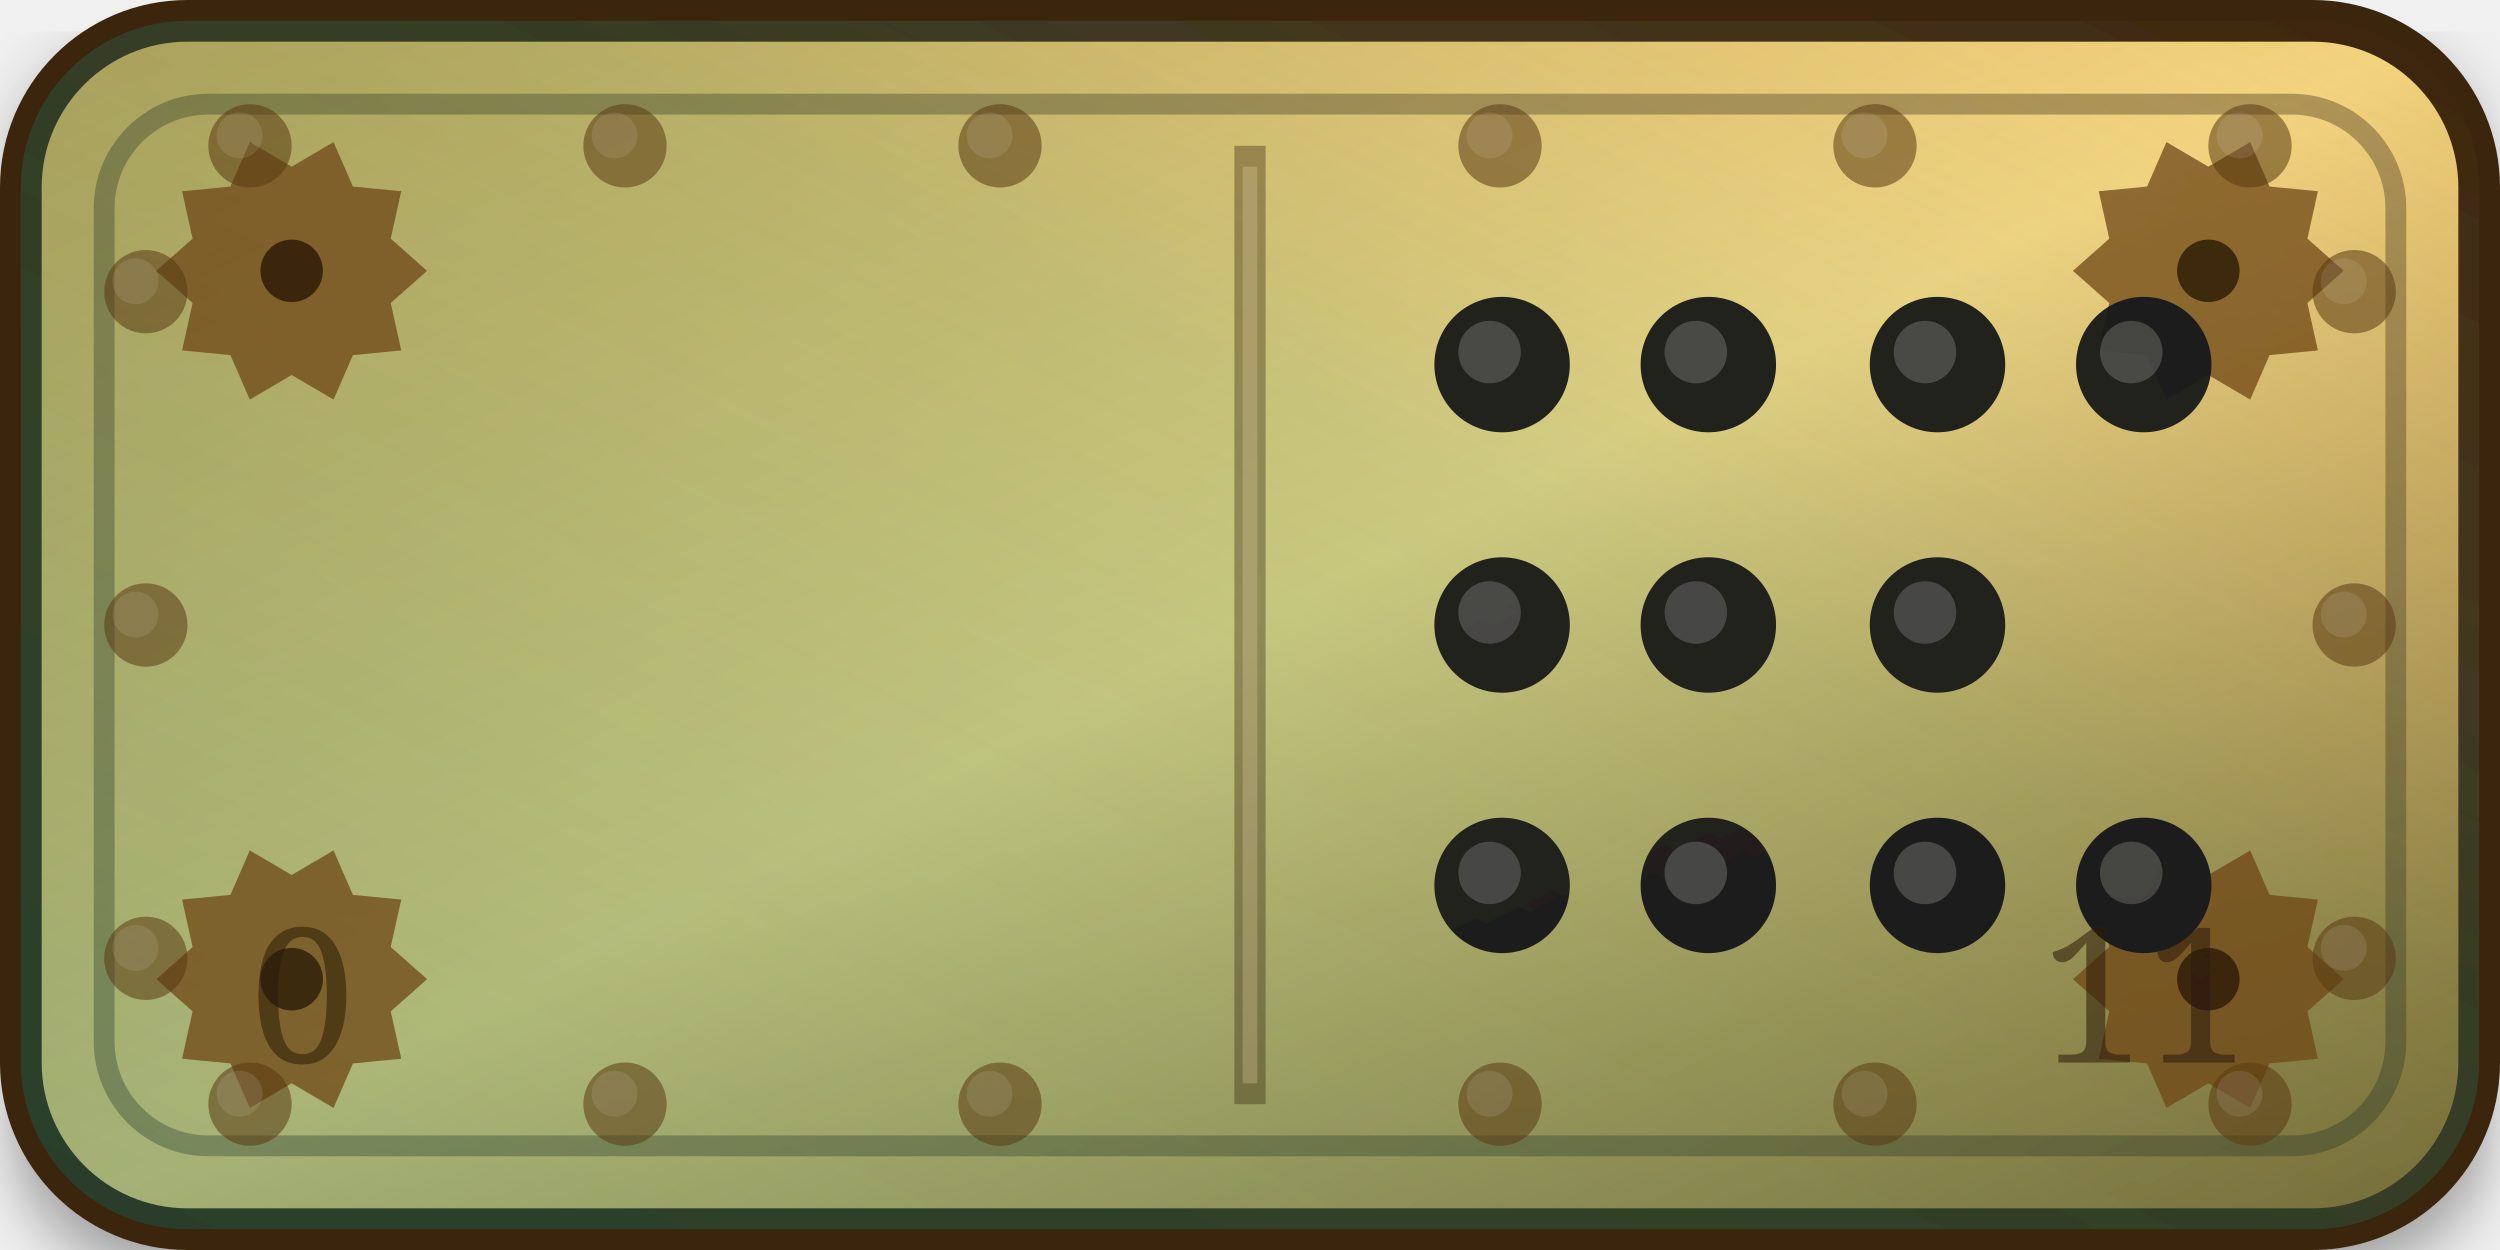
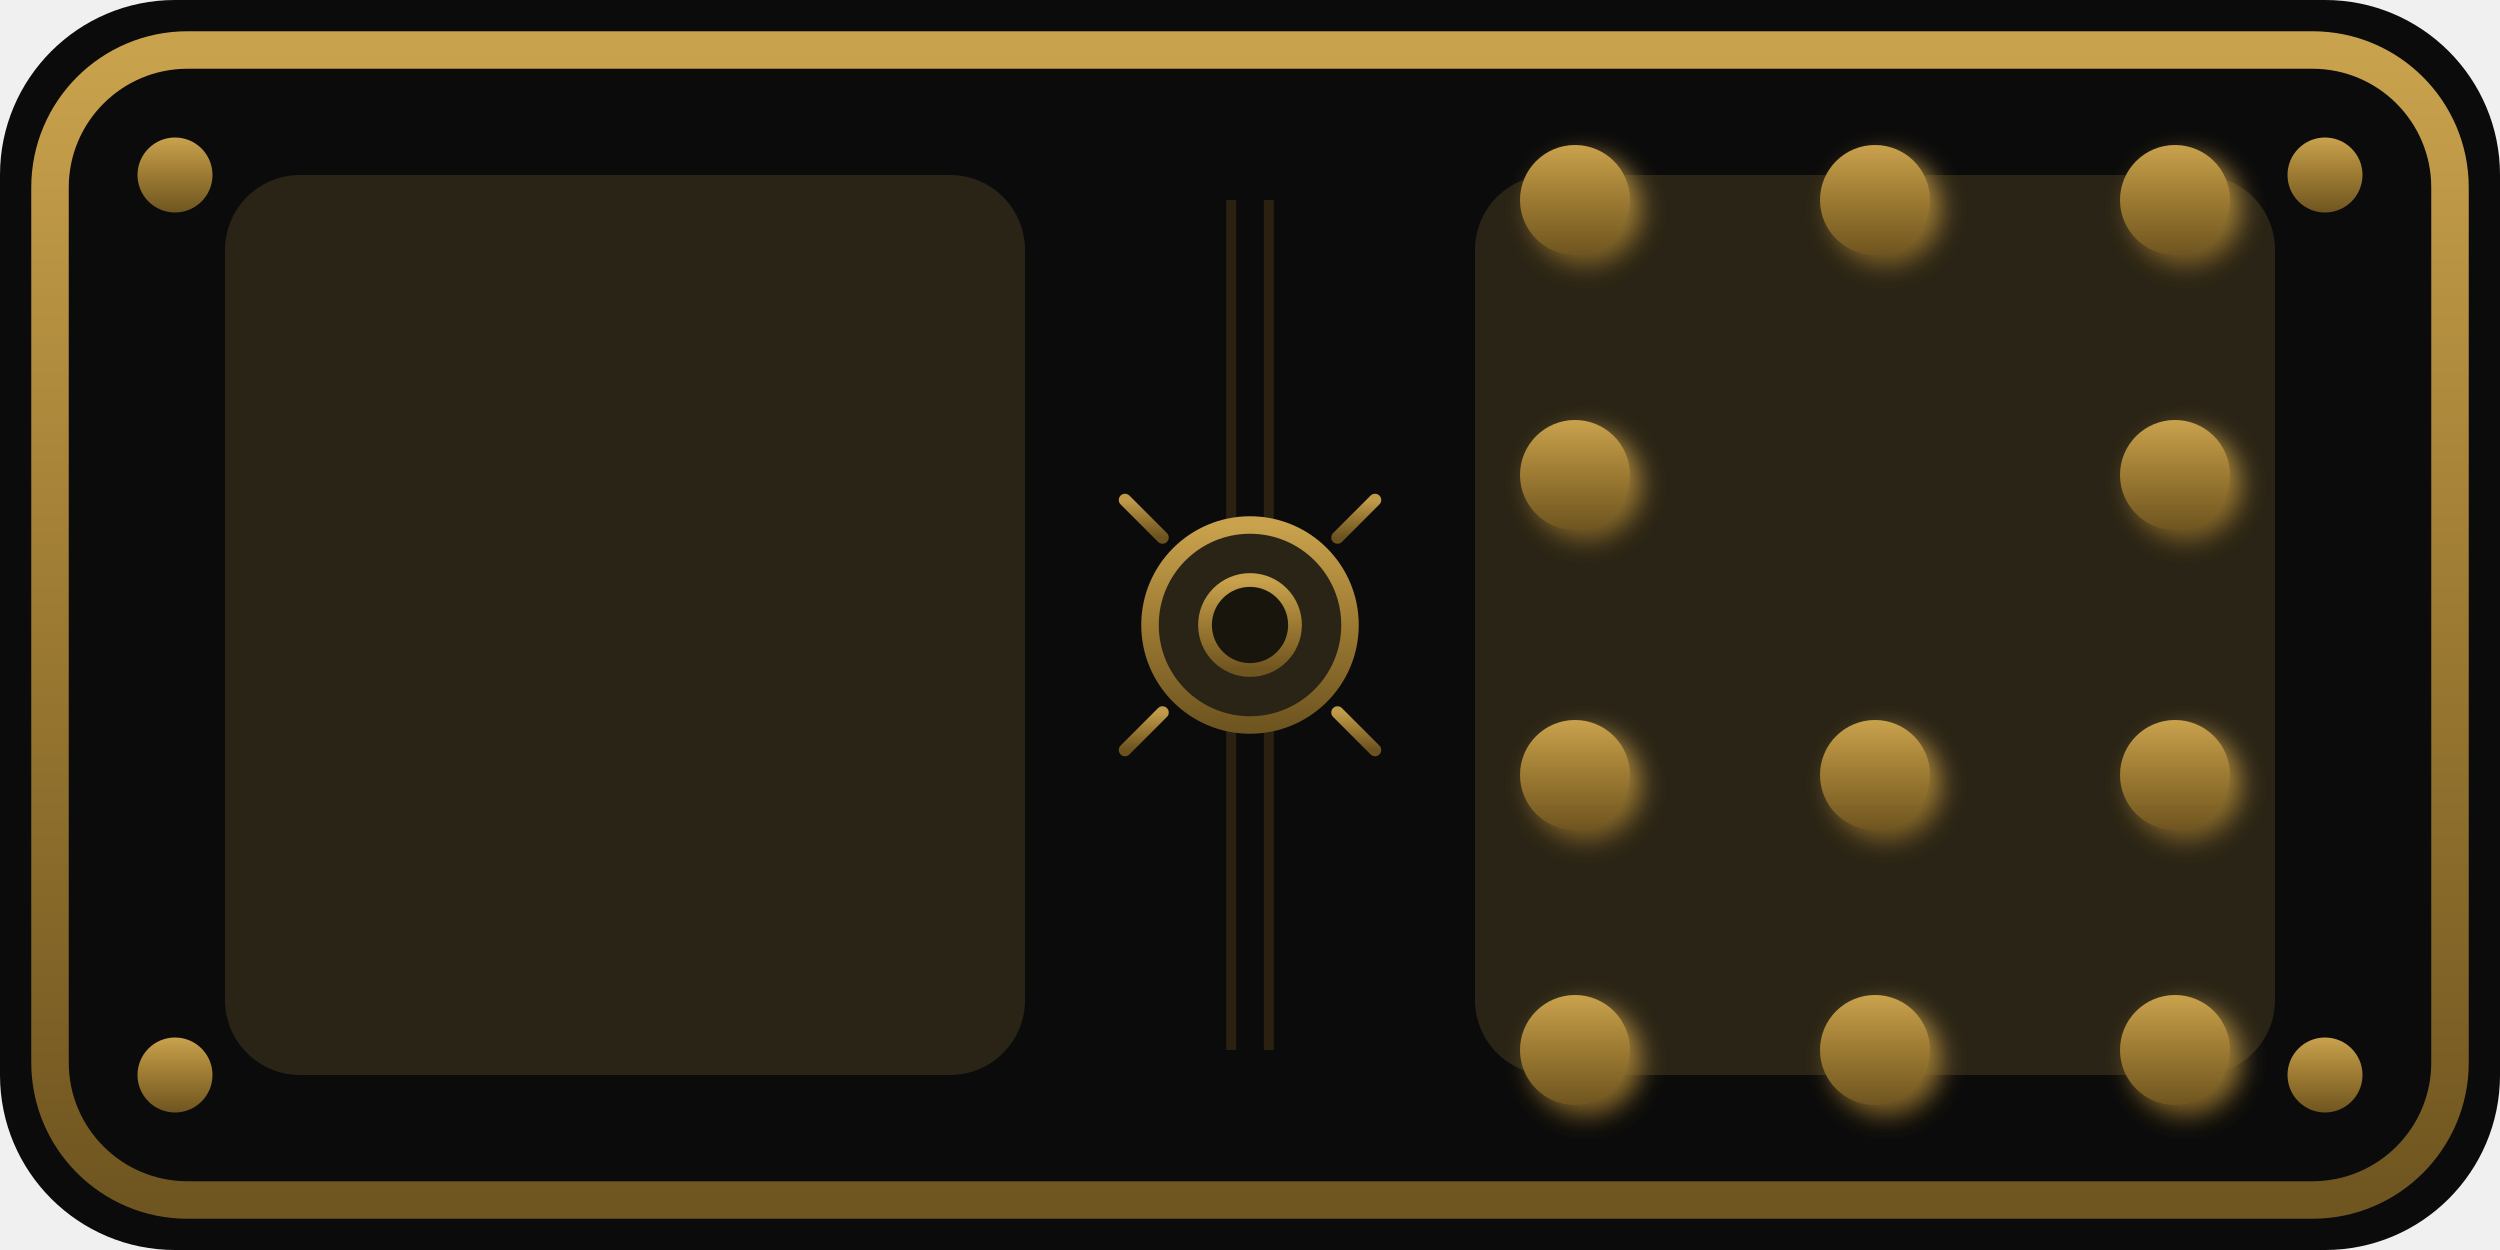
- <svg xmlns="http://www.w3.org/2000/svg" width="240" height="120" viewBox="0 0 240 120">
+ <svg xmlns="http://www.w3.org/2000/svg" width="200" height="100" viewBox="0 0 200 100">
  <defs>
-     <linearGradient id="brass" x1="0" y1="0" x2="1" y2="1">
-       <stop offset="0" stop-color="#cfa24c" />
-       <stop offset="0.5" stop-color="#f3d27a" />
-       <stop offset="1" stop-color="#8b5f1f" />
+     <linearGradient id="brassGrad" x1="0" y1="0" x2="0" y2="1">
+       <stop offset="0%" stop-color="#c9a24d" />
+       <stop offset="50%" stop-color="#9c7a32" />
+       <stop offset="100%" stop-color="#6f5520" />
    </linearGradient>
-     <linearGradient id="patina" x1="0" y1="1" x2="1" y2="0">
-       <stop offset="0" stop-color="#0b6e66" stop-opacity="0.35" />
-       <stop offset="0.6" stop-color="#1aa39a" stop-opacity="0.18" />
-       <stop offset="1" stop-color="#ffffff" stop-opacity="0" />
-     </linearGradient>
-     <filter id="softShadow" x="-20%" y="-20%" width="140%" height="140%">
-       <feDropShadow dx="0" dy="3" stdDeviation="3" flood-color="#000000" flood-opacity="0.35" />
-     </filter>
-     <filter id="innerBevel" x="-20%" y="-20%" width="140%" height="140%">
-       <feGaussianBlur in="SourceAlpha" stdDeviation="2" result="blur" />
-       <feOffset dx="0" dy="1" result="offset" />
-       <feComposite in="offset" in2="SourceAlpha" operator="arithmetic" k2="-1" k3="1" result="inner" />
-       <feColorMatrix in="inner" type="matrix" values="0 0 0 0 0                   0 0 0 0 0                   0 0 0 0 0                   0 0 0 0.55 0" result="innerAlpha" />
-       <feComposite in="innerAlpha" in2="SourceGraphic" operator="over" />
+     <filter id="pipEmboss" x="-60%" y="-60%" width="220%" height="220%">
+       <feOffset dx="0.9" dy="0.9" result="off" />
+       <feGaussianBlur in="off" stdDeviation="1.0" result="blur" />
+       <feMerge>
+         <feMergeNode in="blur" />
+         <feMergeNode in="SourceGraphic" />
+       </feMerge>
    </filter>
  </defs>
-   <g filter="url(#softShadow)">
-     <rect x="2" y="2" width="236" height="116" rx="16" ry="16" fill="url(#brass)" stroke="#3b250a" stroke-width="4" />
-     <rect x="10" y="10" width="220" height="100" rx="10" ry="10" fill="none" stroke="#2a1a08" stroke-width="2" opacity="0.35" />
-     <rect x="2" y="2" width="236" height="116" rx="16" ry="16" fill="url(#patina)" />
-     <line x1="120.0" y1="14" x2="120.0" y2="106" stroke="#2a1a08" stroke-width="3" opacity="0.35" />
-     <line x1="120.0" y1="16" x2="120.0" y2="104" stroke="#f7e4b2" stroke-width="1.4" opacity="0.25" />
-     <path d="M 41.00,26.00 L 37.51,29.09 L 38.52,33.64 L 33.88,34.09 L 32.02,38.36 L 28.00,36.00 L 23.98,38.36 L 22.12,34.09 L 17.48,33.64 L 18.49,29.09 L 15.00,26.00 L 18.49,22.91 L 17.48,18.36 L 22.12,17.91 L 23.98,13.64 L 28.00,16.00 L 32.02,13.64 L 33.88,17.91 L 38.52,18.36 L 37.51,22.91 Z" fill="#6f4716" opacity="0.75" />
-     <circle cx="28" cy="26" r="3" fill="#2a1a08" opacity="0.8" />
-     <path d="M 225.00,26.00 L 221.51,29.09 L 222.52,33.64 L 217.88,34.09 L 216.02,38.36 L 212.00,36.00 L 207.98,38.36 L 206.12,34.09 L 201.48,33.64 L 202.49,29.09 L 199.00,26.00 L 202.49,22.91 L 201.48,18.36 L 206.12,17.91 L 207.98,13.64 L 212.00,16.00 L 216.02,13.64 L 217.88,17.91 L 222.52,18.36 L 221.51,22.91 Z" fill="#6f4716" opacity="0.75" />
-     <circle cx="212" cy="26" r="3" fill="#2a1a08" opacity="0.8" />
-     <path d="M 41.00,94.00 L 37.51,97.09 L 38.52,101.64 L 33.88,102.09 L 32.02,106.36 L 28.00,104.00 L 23.98,106.36 L 22.12,102.09 L 17.48,101.64 L 18.49,97.09 L 15.00,94.00 L 18.49,90.91 L 17.48,86.36 L 22.12,85.91 L 23.98,81.64 L 28.00,84.00 L 32.02,81.64 L 33.88,85.91 L 38.52,86.36 L 37.51,90.91 Z" fill="#6f4716" opacity="0.75" />
-     <circle cx="28" cy="94" r="3" fill="#2a1a08" opacity="0.8" />
-     <path d="M 225.00,94.00 L 221.51,97.09 L 222.52,101.64 L 217.88,102.09 L 216.02,106.36 L 212.00,104.00 L 207.98,106.36 L 206.12,102.09 L 201.48,101.64 L 202.49,97.09 L 199.00,94.00 L 202.49,90.91 L 201.48,86.36 L 206.12,85.91 L 207.98,81.64 L 212.00,84.00 L 216.02,81.64 L 217.88,85.91 L 222.52,86.36 L 221.51,90.91 Z" fill="#6f4716" opacity="0.75" />
-     <circle cx="212" cy="94" r="3" fill="#2a1a08" opacity="0.8" />
-     <circle cx="24" cy="14" r="4" fill="#5a3a12" opacity="0.55" />
-     <circle cx="23" cy="13" r="2.2" fill="#fff" opacity="0.10" />
-     <circle cx="24" cy="106" r="4" fill="#5a3a12" opacity="0.55" />
-     <circle cx="23" cy="105" r="2.2" fill="#fff" opacity="0.10" />
-     <circle cx="60" cy="14" r="4" fill="#5a3a12" opacity="0.55" />
-     <circle cx="59" cy="13" r="2.2" fill="#fff" opacity="0.10" />
-     <circle cx="60" cy="106" r="4" fill="#5a3a12" opacity="0.55" />
-     <circle cx="59" cy="105" r="2.2" fill="#fff" opacity="0.10" />
-     <circle cx="96" cy="14" r="4" fill="#5a3a12" opacity="0.55" />
-     <circle cx="95" cy="13" r="2.2" fill="#fff" opacity="0.10" />
-     <circle cx="96" cy="106" r="4" fill="#5a3a12" opacity="0.55" />
-     <circle cx="95" cy="105" r="2.2" fill="#fff" opacity="0.10" />
-     <circle cx="144" cy="14" r="4" fill="#5a3a12" opacity="0.55" />
-     <circle cx="143" cy="13" r="2.2" fill="#fff" opacity="0.10" />
-     <circle cx="144" cy="106" r="4" fill="#5a3a12" opacity="0.55" />
-     <circle cx="143" cy="105" r="2.2" fill="#fff" opacity="0.10" />
-     <circle cx="180" cy="14" r="4" fill="#5a3a12" opacity="0.55" />
-     <circle cx="179" cy="13" r="2.2" fill="#fff" opacity="0.10" />
-     <circle cx="180" cy="106" r="4" fill="#5a3a12" opacity="0.55" />
-     <circle cx="179" cy="105" r="2.2" fill="#fff" opacity="0.10" />
-     <circle cx="216" cy="14" r="4" fill="#5a3a12" opacity="0.55" />
-     <circle cx="215" cy="13" r="2.2" fill="#fff" opacity="0.10" />
-     <circle cx="216" cy="106" r="4" fill="#5a3a12" opacity="0.55" />
-     <circle cx="215" cy="105" r="2.2" fill="#fff" opacity="0.10" />
-     <circle cx="14" cy="28" r="4" fill="#5a3a12" opacity="0.55" />
-     <circle cx="13" cy="27" r="2.2" fill="#fff" opacity="0.10" />
-     <circle cx="226" cy="28" r="4" fill="#5a3a12" opacity="0.55" />
-     <circle cx="225" cy="27" r="2.2" fill="#fff" opacity="0.10" />
-     <circle cx="14" cy="60" r="4" fill="#5a3a12" opacity="0.55" />
-     <circle cx="13" cy="59" r="2.2" fill="#fff" opacity="0.10" />
-     <circle cx="226" cy="60" r="4" fill="#5a3a12" opacity="0.55" />
-     <circle cx="225" cy="59" r="2.2" fill="#fff" opacity="0.10" />
-     <circle cx="14" cy="92" r="4" fill="#5a3a12" opacity="0.55" />
-     <circle cx="13" cy="91" r="2.2" fill="#fff" opacity="0.10" />
-     <circle cx="226" cy="92" r="4" fill="#5a3a12" opacity="0.55" />
-     <circle cx="225" cy="91" r="2.2" fill="#fff" opacity="0.10" />
-     <g opacity="0.96">
-       <circle cx="144.20" cy="35.00" r="6.5" fill="#1a1a1a" />
-       <circle cx="143.00" cy="33.80" r="3.0" fill="#ffffff" opacity="0.18" />
-       <circle cx="164.00" cy="35.00" r="6.5" fill="#1a1a1a" />
-       <circle cx="162.80" cy="33.80" r="3.0" fill="#ffffff" opacity="0.18" />
-       <circle cx="186.00" cy="35.00" r="6.5" fill="#1a1a1a" />
-       <circle cx="184.80" cy="33.80" r="3.0" fill="#ffffff" opacity="0.18" />
-       <circle cx="205.80" cy="35.00" r="6.5" fill="#1a1a1a" />
-       <circle cx="204.60" cy="33.80" r="3.0" fill="#ffffff" opacity="0.18" />
-       <circle cx="144.20" cy="85.00" r="6.5" fill="#1a1a1a" />
-       <circle cx="143.00" cy="83.80" r="3.0" fill="#ffffff" opacity="0.18" />
-       <circle cx="164.00" cy="85.00" r="6.5" fill="#1a1a1a" />
-       <circle cx="162.80" cy="83.80" r="3.0" fill="#ffffff" opacity="0.18" />
-       <circle cx="186.00" cy="85.00" r="6.5" fill="#1a1a1a" />
-       <circle cx="184.80" cy="83.80" r="3.0" fill="#ffffff" opacity="0.18" />
-       <circle cx="205.80" cy="85.00" r="6.5" fill="#1a1a1a" />
-       <circle cx="204.60" cy="83.80" r="3.0" fill="#ffffff" opacity="0.18" />
-       <circle cx="164.00" cy="60.00" r="6.5" fill="#1a1a1a" />
-       <circle cx="162.80" cy="58.80" r="3.0" fill="#ffffff" opacity="0.18" />
-       <circle cx="186.00" cy="60.00" r="6.5" fill="#1a1a1a" />
-       <circle cx="184.80" cy="58.80" r="3.0" fill="#ffffff" opacity="0.18" />
-       <circle cx="144.20" cy="60.00" r="6.5" fill="#1a1a1a" />
-       <circle cx="143.00" cy="58.80" r="3.0" fill="#ffffff" opacity="0.18" />
-     </g>
-     <text x="24" y="102" font-family="serif" font-size="18" fill="#2a1a08" opacity="0.55">0</text>
-     <text x="216" y="102" text-anchor="end" font-family="serif" font-size="18" fill="#2a1a08" opacity="0.55">11</text>
+   <rect width="200" height="100" rx="14" fill="#0b0b0b" />
+   <rect x="4" y="4" width="192" height="92" rx="11" fill="none" stroke="url(#brassGrad)" stroke-width="3" />
+   <rect x="18" y="14" width="64" height="72" rx="6" fill="#2a2416" />
+   <rect x="118" y="14" width="64" height="72" rx="6" fill="#2a2416" />
+   <line x1="100" y1="14" x2="100" y2="86" stroke="url(#brassGrad)" stroke-width="1.2" opacity="0.9" />
+   <line x1="98.5" y1="16" x2="98.5" y2="84" stroke="#3b2d12" stroke-width="0.8" opacity="0.65" />
+   <line x1="101.5" y1="16" x2="101.5" y2="84" stroke="#3b2d12" stroke-width="0.8" opacity="0.65" />
+   <circle cx="100" cy="50" r="8" fill="#2a2416" stroke="url(#brassGrad)" stroke-width="1.4" />
+   <circle cx="100" cy="50" r="3.6" fill="#18150d" stroke="url(#brassGrad)" stroke-width="1.1" />
+   <g stroke="url(#brassGrad)" stroke-width="1" stroke-linecap="round" opacity="0.95">
+     <line x1="100" y1="40" x2="100" y2="36" />
+     <line x1="100" y1="60" x2="100" y2="64" />
+     <line x1="90" y1="50" x2="86" y2="50" />
+     <line x1="110" y1="50" x2="114" y2="50" />
+     <line x1="93" y1="43" x2="90" y2="40" />
+     <line x1="107" y1="43" x2="110" y2="40" />
+     <line x1="93" y1="57" x2="90" y2="60" />
+     <line x1="107" y1="57" x2="110" y2="60" />
+   </g>
+   <line x1="94" y1="30" x2="106" y2="30" stroke="url(#brassGrad)" stroke-width="0.9" opacity="0.7" />
+   <line x1="94" y1="70" x2="106" y2="70" stroke="url(#brassGrad)" stroke-width="0.9" opacity="0.7" />
+   <circle cx="126" cy="16" r="4.4" fill="url(#brassGrad)" filter="url(#pipEmboss)" />
+   <circle cx="150" cy="16" r="4.4" fill="url(#brassGrad)" filter="url(#pipEmboss)" />
+   <circle cx="174" cy="16" r="4.4" fill="url(#brassGrad)" filter="url(#pipEmboss)" />
+   <circle cx="126" cy="38" r="4.4" fill="url(#brassGrad)" filter="url(#pipEmboss)" />
+   <circle cx="174" cy="38" r="4.4" fill="url(#brassGrad)" filter="url(#pipEmboss)" />
+   <circle cx="126" cy="62" r="4.4" fill="url(#brassGrad)" filter="url(#pipEmboss)" />
+   <circle cx="150" cy="62" r="4.4" fill="url(#brassGrad)" filter="url(#pipEmboss)" />
+   <circle cx="174" cy="62" r="4.4" fill="url(#brassGrad)" filter="url(#pipEmboss)" />
+   <circle cx="126" cy="84" r="4.4" fill="url(#brassGrad)" filter="url(#pipEmboss)" />
+   <circle cx="150" cy="84" r="4.4" fill="url(#brassGrad)" filter="url(#pipEmboss)" />
+   <circle cx="174" cy="84" r="4.4" fill="url(#brassGrad)" filter="url(#pipEmboss)" />
+   <g fill="url(#brassGrad)">
+     <circle cx="14" cy="14" r="3" />
+     <circle cx="186" cy="14" r="3" />
+     <circle cx="14" cy="86" r="3" />
+     <circle cx="186" cy="86" r="3" />
  </g>
</svg>
